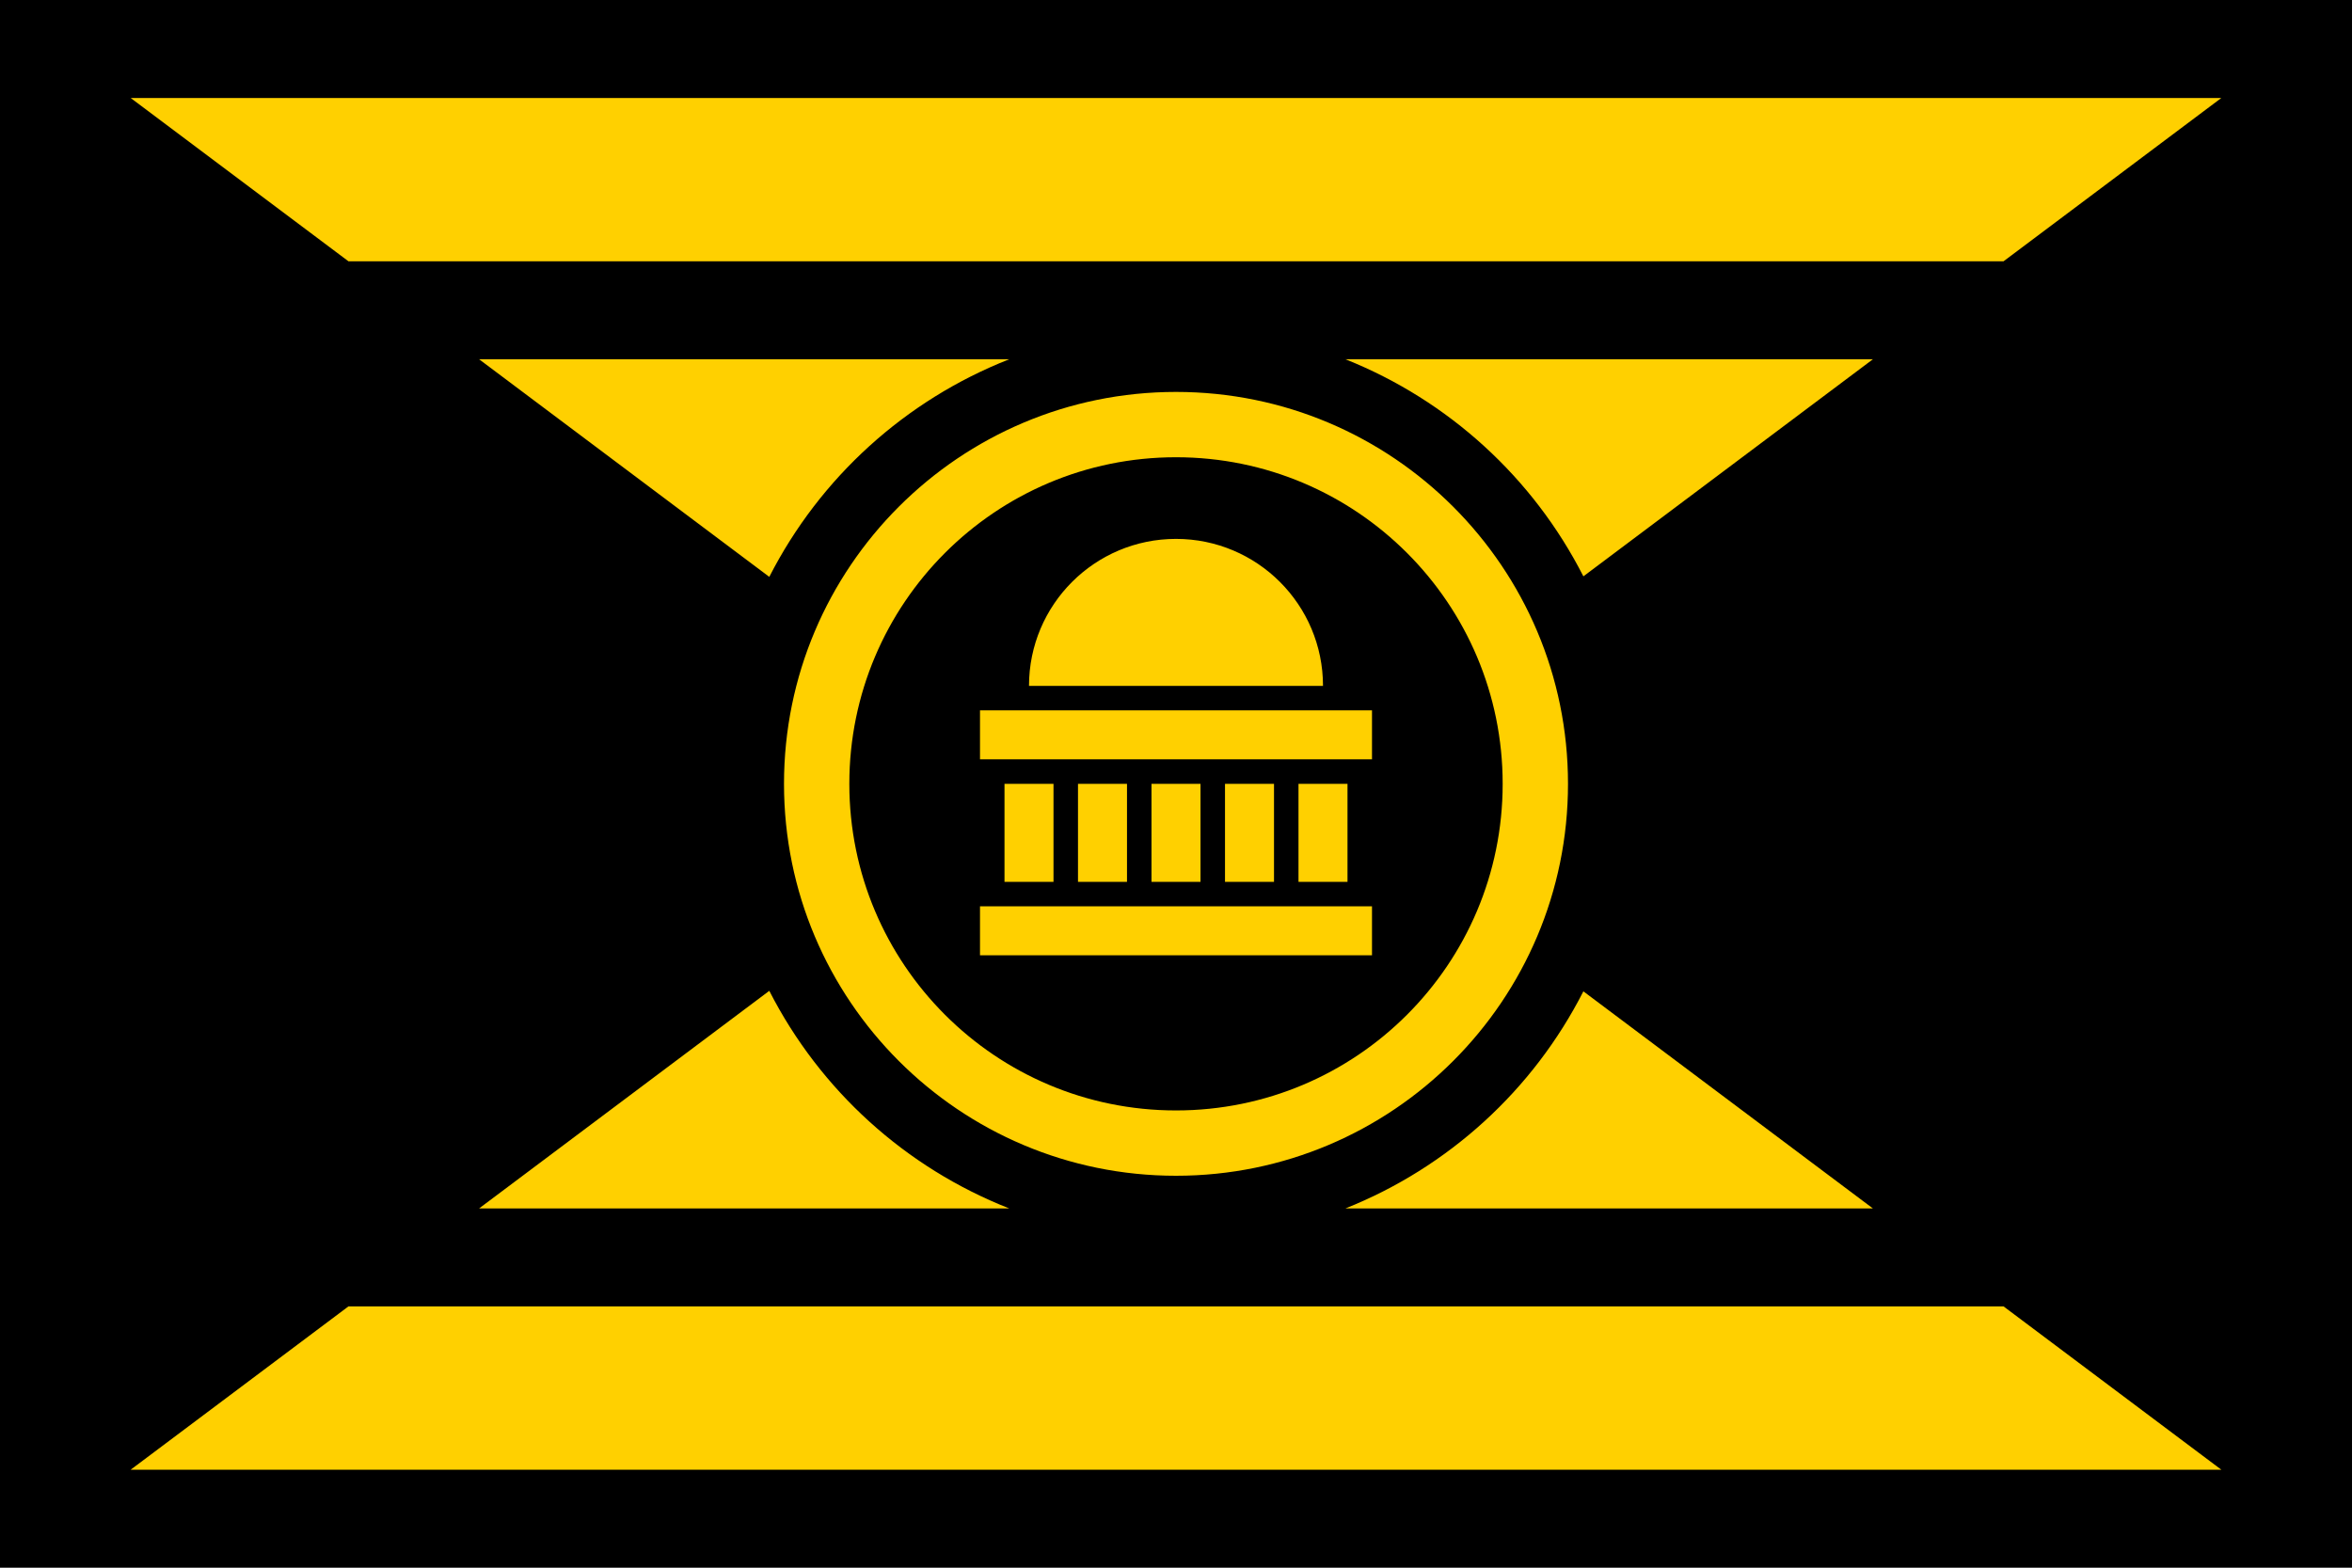
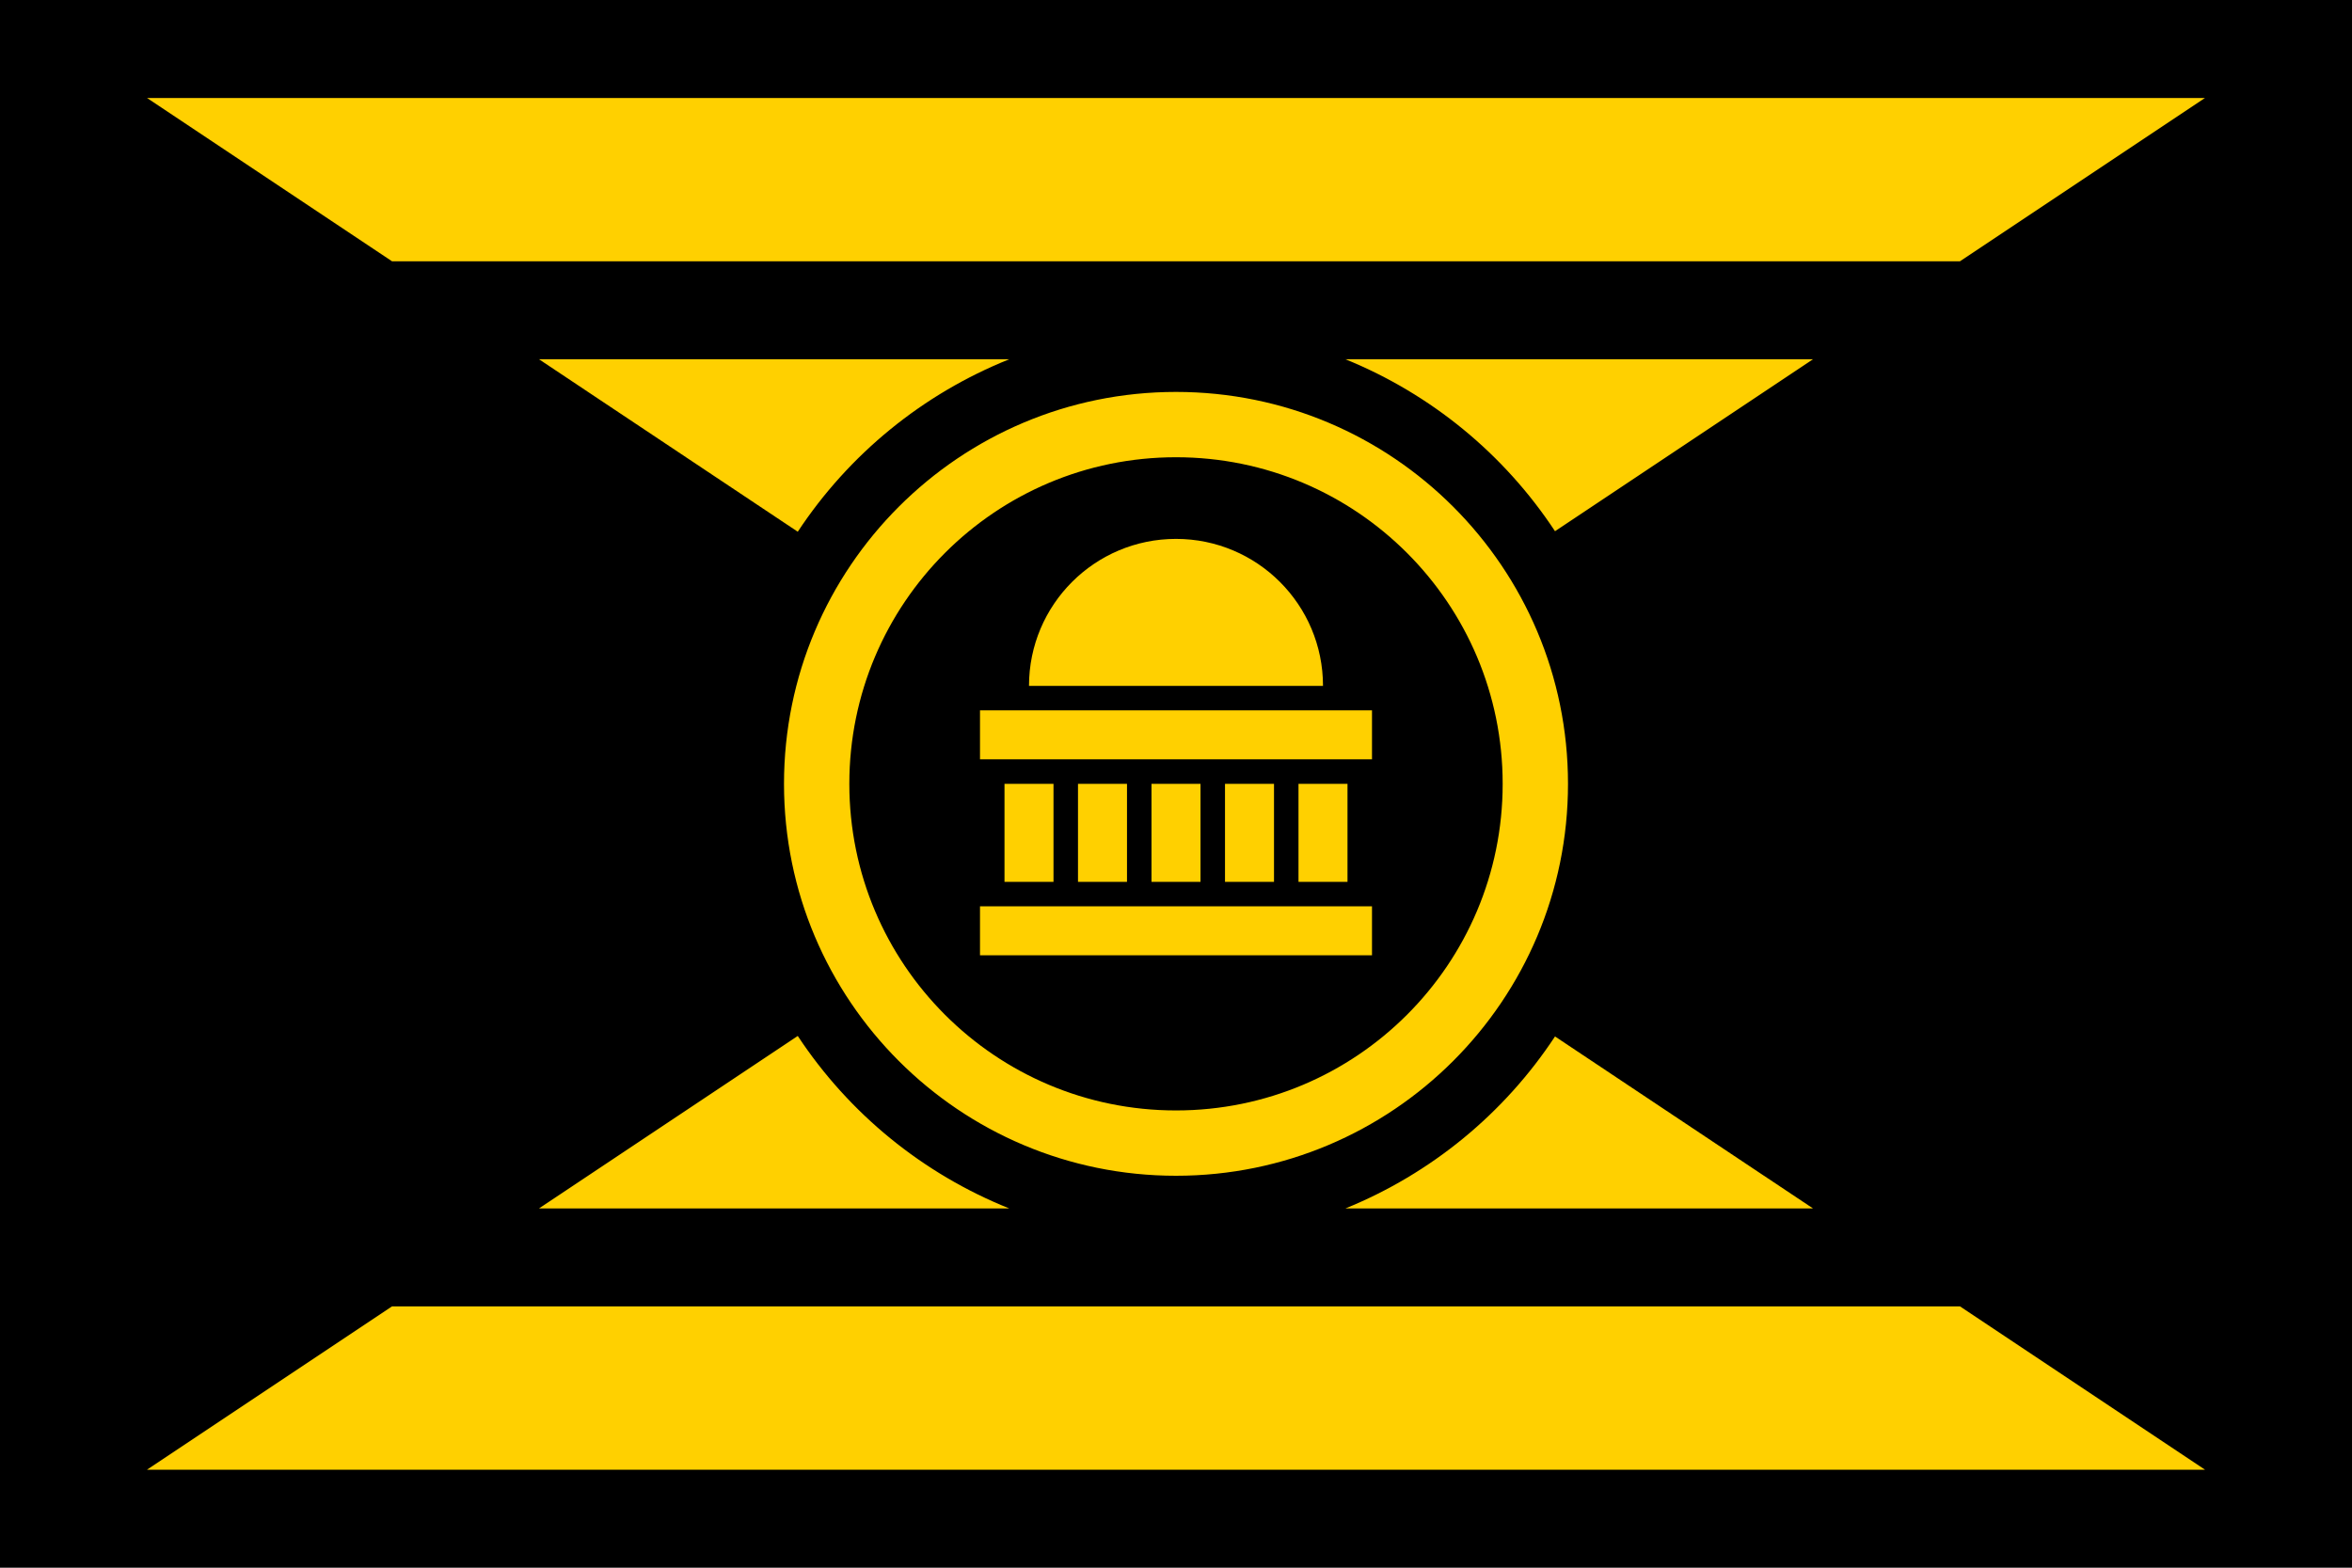
<svg xmlns="http://www.w3.org/2000/svg" xml:space="preserve" id="svg1" width="4608" height="3072" version="1.1" viewBox="0 0 1219.2 812.8">
  <defs id="defs1">
    <style id="style1">.cls-1{fill:#0283c0}.cls-2{fill:#fff}.cls-3{fill:#ef483f}</style>
  </defs>
  <path id="rect1" d="M 1219.2,0 V 812.8 H 0 V 0 Z" style="fill:#000;fill-opacity:1;fill-rule:evenodd;stroke:none;stroke-width:8.467;stroke-linecap:round;stroke-linejoin:round" />
-   <path id="path12" d="M 67.733 50.8 L 180.622 135.467 L 1038.578 135.467 L 1151.467 50.8 L 67.733 50.8 z M 248.355 186.267 L 398.78 299.085 A 237.067 237.067 0 0 1 523.157 186.267 L 248.355 186.267 z M 697.439 186.267 A 237.067 237.067 0 0 1 820.774 298.819 L 970.845 186.267 L 697.439 186.267 z M 609.6 203.2 C 497.376 203.2 406.4 294.176 406.4 406.4 C 406.4 518.624 497.376 609.6 609.6 609.6 C 721.824 609.6 812.8 518.624 812.8 406.4 C 812.8 294.176 721.824 203.2 609.6 203.2 z M 609.6 237.067 C 703.12 237.067 778.933 312.88 778.933 406.4 C 778.933 499.92 703.12 575.733 609.6 575.733 C 516.08 575.733 440.267 499.92 440.267 406.4 C 440.267 312.88 516.08 237.067 609.6 237.067 z M 609.6 279.4 A 76.2 76.2 0 0 0 533.4 355.6 L 685.8 355.6 A 76.2 76.2 0 0 0 609.6 279.4 z M 508 368.3 L 508 393.7 L 711.2 393.7 L 711.2 368.3 L 508 368.3 z M 520.7 406.4 L 520.7 457.2 L 546.1 457.2 L 546.1 406.4 L 520.7 406.4 z M 558.8 406.4 L 558.8 457.2 L 584.2 457.2 L 584.2 406.4 L 558.8 406.4 z M 596.9 406.4 L 596.9 457.2 L 622.3 457.2 L 622.3 406.4 L 596.9 406.4 z M 635 406.4 L 635 457.2 L 660.4 457.2 L 660.4 406.4 L 635 406.4 z M 673.1 406.4 L 673.1 457.2 L 698.5 457.2 L 698.5 406.4 L 673.1 406.4 z M 508 469.9 L 508 495.3 L 711.2 495.3 L 711.2 469.9 L 508 469.9 z M 398.78 513.715 L 248.355 626.533 L 523.157 626.533 A 237.067 237.067 0 0 1 398.78 513.715 z M 820.774 513.981 A 237.067 237.067 0 0 1 697.439 626.533 L 970.845 626.533 L 820.774 513.981 z M 180.622 677.333 L 67.733 762 L 1151.467 762 L 1038.578 677.333 L 180.622 677.333 z" style="fill:#ffd000;fill-opacity:1;stroke-width:33.867;stroke-miterlimit:128;paint-order:stroke fill markers" />
+   <path id="path16" d="M 76.2 50.8 L 203.2 135.467 L 1016 135.467 L 1143 50.8 L 76.2 50.8 z M 279.4 186.267 L 413.533 275.689 A 237.067 237.067 0 0 1 523.157 186.267 L 279.4 186.267 z M 697.439 186.267 A 237.067 237.067 0 0 1 806.067 275.422 L 939.8 186.267 L 697.439 186.267 z M 609.6 203.2 C 497.376 203.2 406.4 294.176 406.4 406.4 C 406.4 518.624 497.376 609.6 609.6 609.6 C 721.824 609.6 812.8 518.624 812.8 406.4 C 812.8 294.176 721.824 203.2 609.6 203.2 z M 609.6 237.067 C 703.12 237.067 778.933 312.88 778.933 406.4 C 778.933 499.92 703.12 575.733 609.6 575.733 C 516.08 575.733 440.267 499.92 440.267 406.4 C 440.267 312.88 516.08 237.067 609.6 237.067 z M 609.6 279.4 A 76.2 76.2 0 0 0 533.4 355.6 L 685.8 355.6 A 76.2 76.2 0 0 0 609.6 279.4 z M 508 368.3 L 508 393.7 L 711.2 393.7 L 711.2 368.3 L 508 368.3 z M 520.7 406.4 L 520.7 457.2 L 546.1 457.2 L 546.1 406.4 L 520.7 406.4 z M 558.8 406.4 L 558.8 457.2 L 584.2 457.2 L 584.2 406.4 L 558.8 406.4 z M 596.9 406.4 L 596.9 457.2 L 622.3 457.2 L 622.3 406.4 L 596.9 406.4 z M 635 406.4 L 635 457.2 L 660.4 457.2 L 660.4 406.4 L 635 406.4 z M 673.1 406.4 L 673.1 457.2 L 698.5 457.2 L 698.5 406.4 L 673.1 406.4 z M 508 469.9 L 508 495.3 L 711.2 495.3 L 711.2 469.9 L 508 469.9 z M 413.533 537.111 L 279.4 626.533 L 523.157 626.533 A 237.067 237.067 0 0 1 413.533 537.111 z M 806.067 537.378 A 237.067 237.067 0 0 1 697.439 626.533 L 939.8 626.533 L 806.067 537.378 z M 203.2 677.333 L 76.2 762 L 1143 762 L 1016 677.333 L 203.2 677.333 z" style="fill:#ffd000;fill-opacity:1;stroke-width:33.867;stroke-miterlimit:128;paint-order:stroke fill markers" />
</svg>
